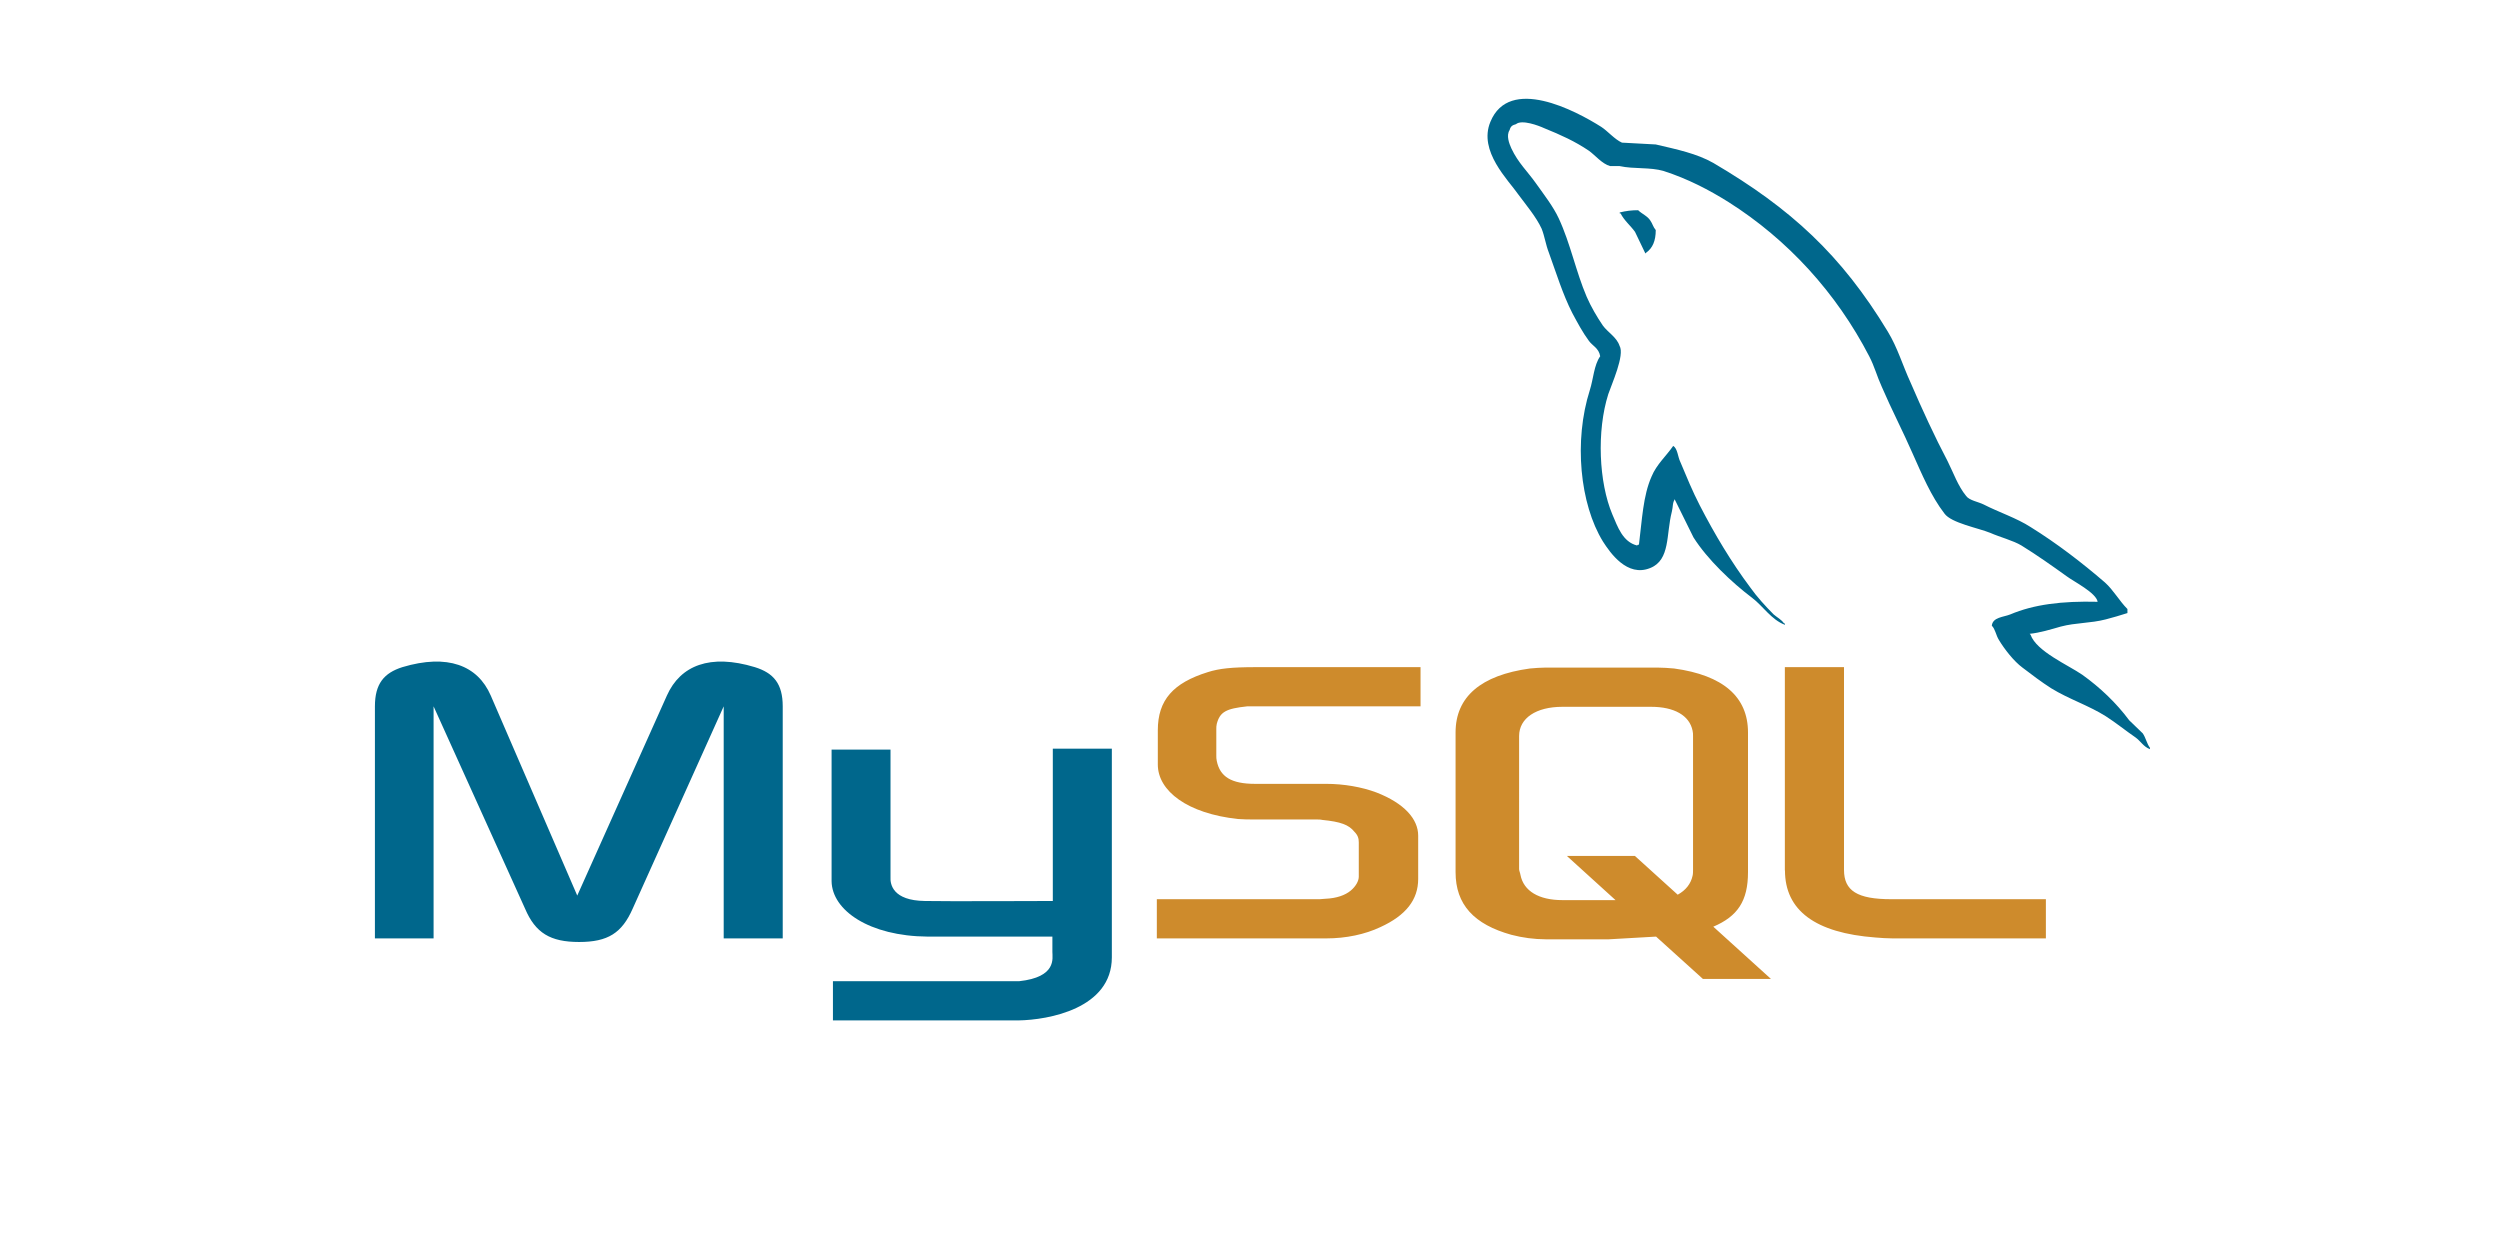
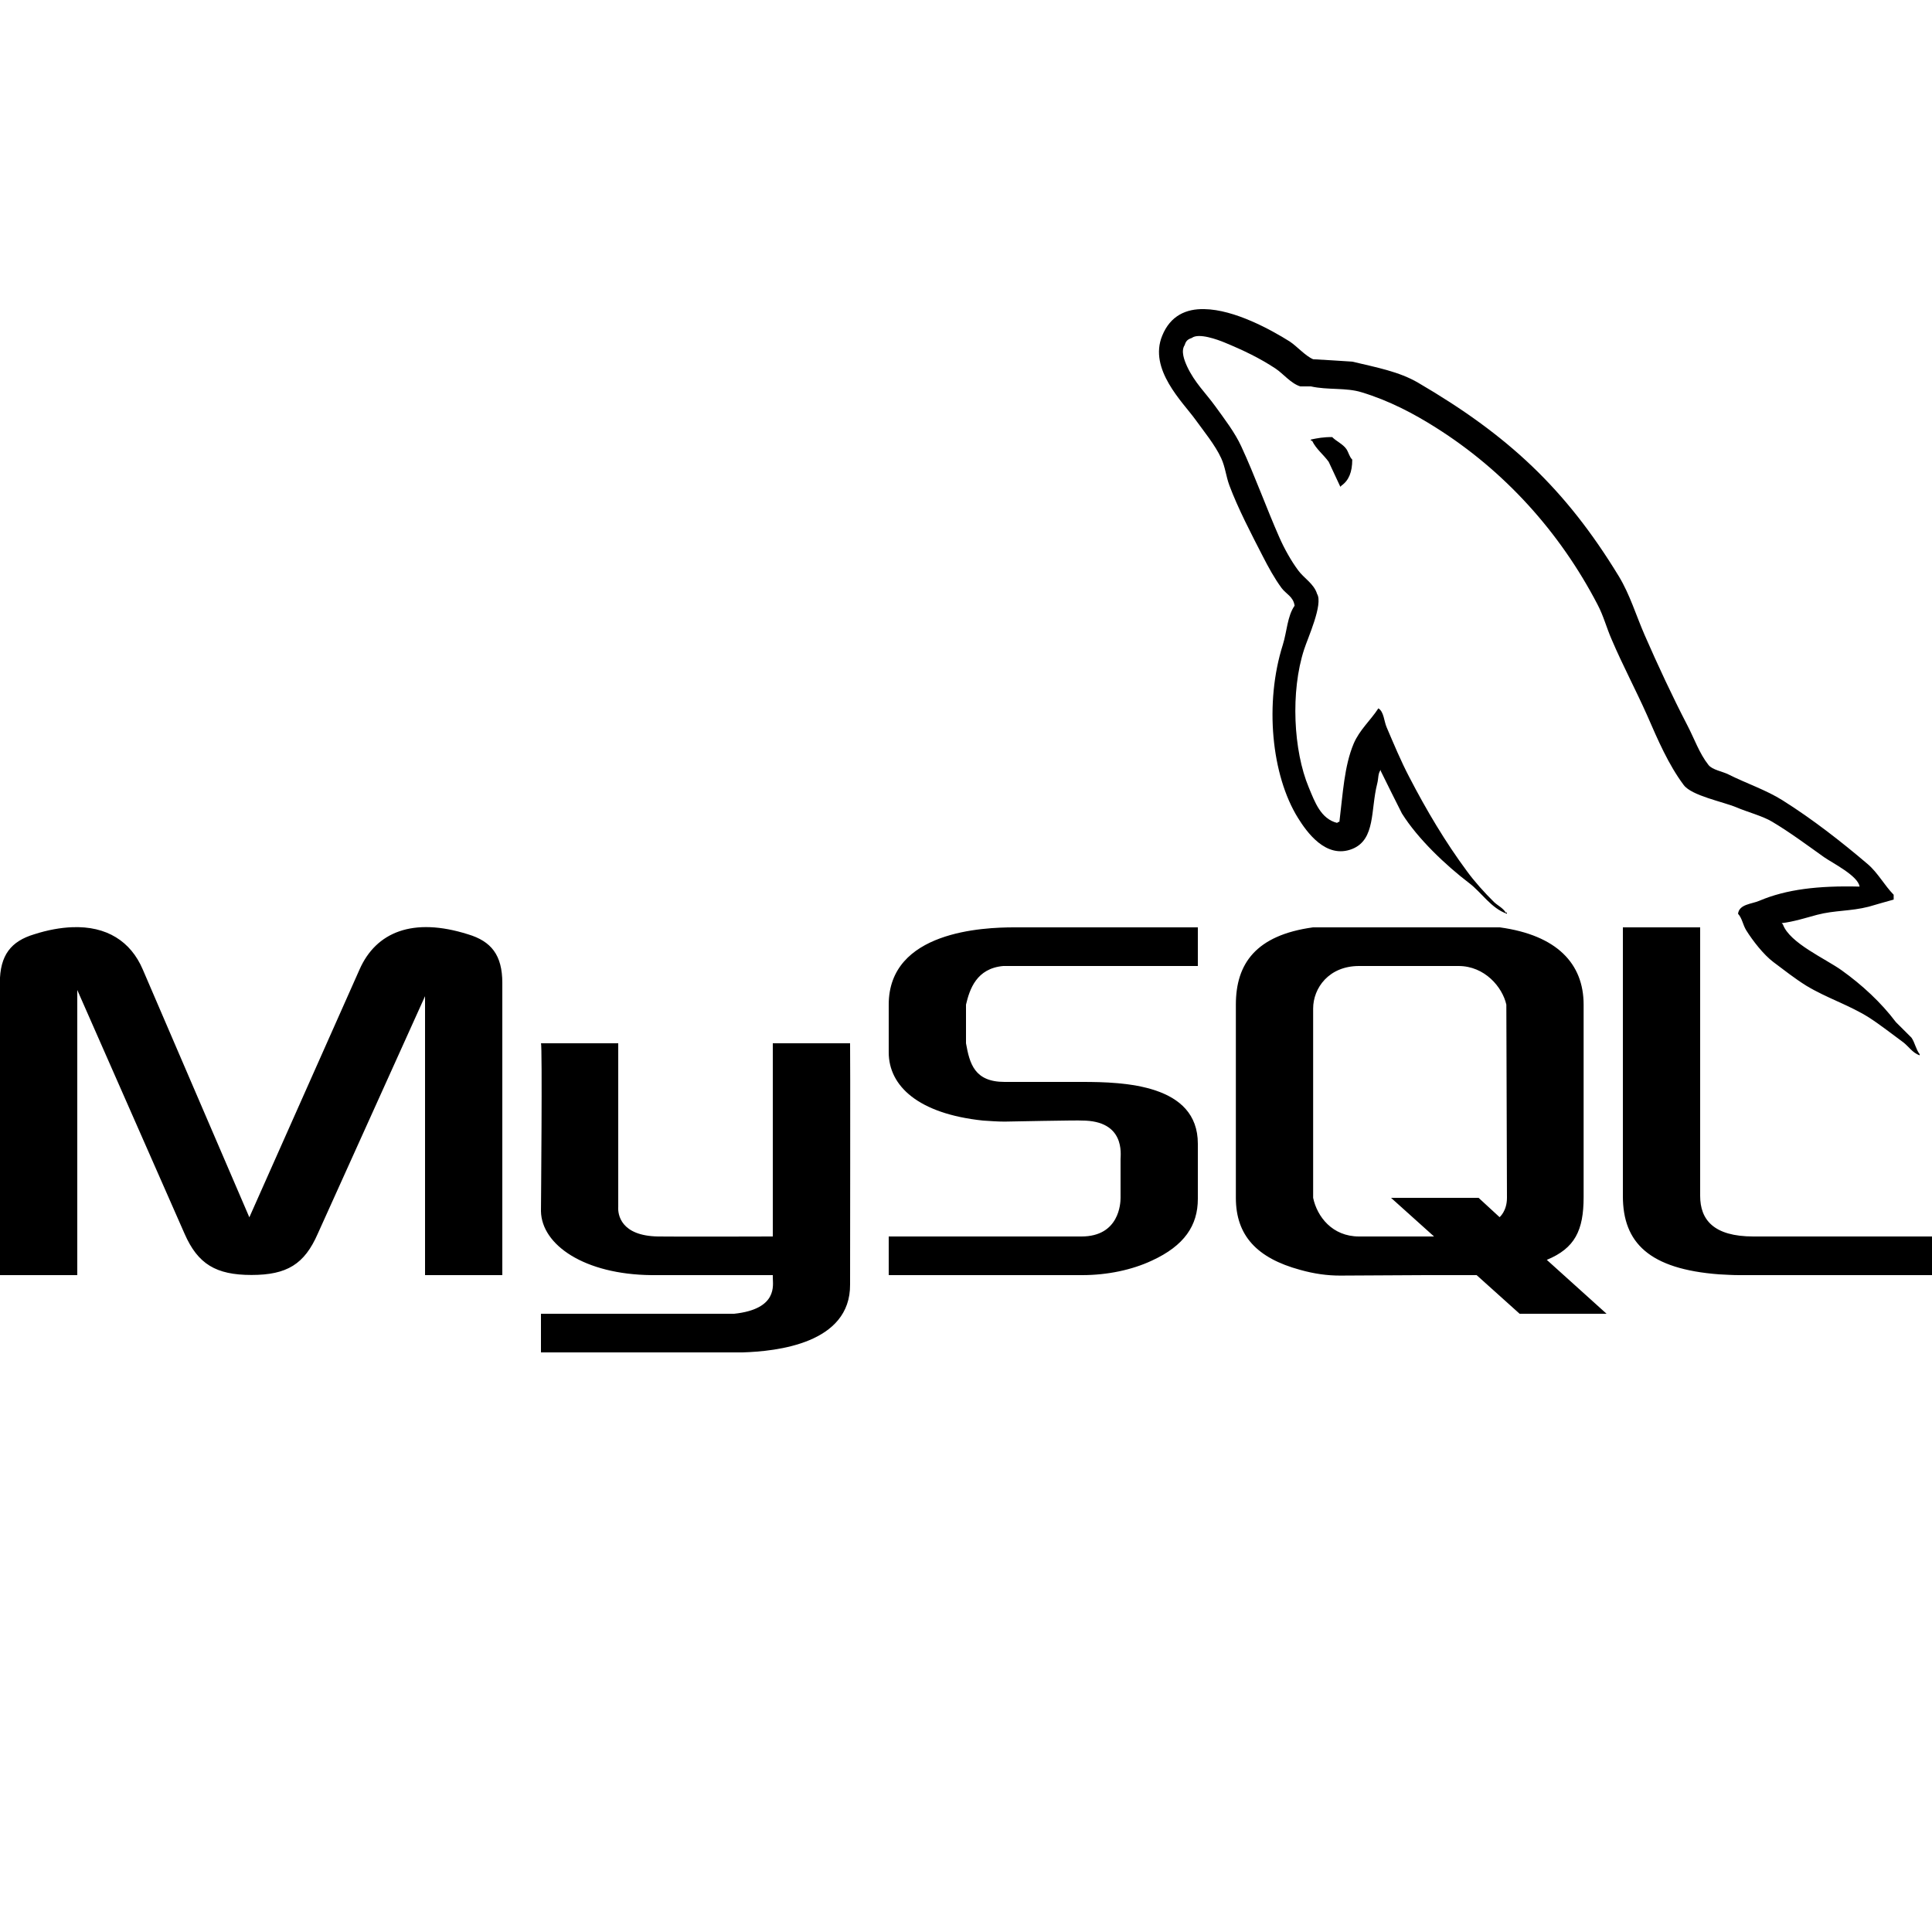
- <svg xmlns="http://www.w3.org/2000/svg" width="120" height="60" viewBox="0 0 9.252 4.626">
-   <g transform="matrix(.037376 0 0 .037376 1.069994 -1.319339)" fill-rule="evenodd">
-     <path d="M8.504 128.215h5.8v-22.977l9.058 20.033c1.026 2.408 2.5 3.3 5.354 3.3s4.24-.893 5.3-3.3l9.013-20.033v22.977h5.845v-22.977c0-2.23-.893-3.303-2.767-3.883-4.417-1.338-7.362-.178-8.7 2.81l-8.878 19.81-8.567-19.81c-1.294-2.988-4.284-4.148-8.745-2.81-1.83.58-2.722 1.652-2.722 3.883l-.001 22.977zm45.198-18.694h5.845v12.627c-.044.713.223 2.32 3.4 2.363 1.65.045 12.582 0 12.67 0v-15.08h5.845v20.658c0 5.086-6.3 6.2-9.236 6.246h-18.38v-3.88h18.427c3.748-.402 3.302-2.275 3.302-2.9v-1.518h-12.36c-5.756-.045-9.46-2.588-9.503-5.488v-13.03zm125.374-14.635c-3.568-.09-6.336.268-8.656 1.25-.668.27-1.74.27-1.828 1.116.357.355.4.936.713 1.428.535.893 1.473 2.096 2.32 2.72.938.715 1.875 1.428 2.855 2.053 1.74 1.07 3.703 1.695 5.398 2.766.982.625 1.963 1.428 2.945 2.098.5.357.803.938 1.428 1.16v-.135c-.312-.4-.402-.98-.713-1.428-.447-.445-.893-.848-1.34-1.293-1.293-1.74-2.9-3.258-4.64-4.506-1.428-.982-4.55-2.32-5.13-3.97l-.088-.09c.98-.09 2.14-.447 3.078-.715 1.518-.4 2.9-.312 4.46-.713.715-.18 1.428-.402 2.143-.625v-.4c-.803-.803-1.383-1.874-2.23-2.632-2.275-1.963-4.775-3.882-7.363-5.488-1.383-.892-3.168-1.473-4.64-2.23-.537-.268-1.428-.402-1.74-.848-.805-.98-1.25-2.275-1.83-3.436-1.293-2.454-2.543-5.175-3.658-7.763-.803-1.74-1.295-3.48-2.275-5.086-4.596-7.585-9.594-12.18-17.268-16.687-1.65-.937-3.613-1.34-5.7-1.83l-3.346-.18c-.715-.312-1.428-1.16-2.053-1.562-2.543-1.606-9.102-5.086-10.977-.49-1.205 2.9 1.785 5.755 2.8 7.228.76 1.026 1.74 2.186 2.277 3.346.3.758.4 1.562.713 2.365.713 1.963 1.383 4.15 2.32 5.98.5.937 1.025 1.92 1.65 2.767.357.49.982.714 1.115 1.517-.625.893-.668 2.23-1.025 3.347-1.607 5.042-.982 11.288 1.293 14.99.715 1.115 2.4 3.57 4.686 2.632 2.008-.803 1.56-3.346 2.14-5.577.135-.535.045-.892.312-1.25v.09l1.83 3.703c1.383 2.186 3.793 4.462 5.8 5.98 1.07.803 1.918 2.187 3.256 2.677v-.135h-.088c-.268-.4-.67-.58-1.027-.892-.803-.803-1.695-1.785-2.32-2.677-1.873-2.498-3.523-5.265-4.996-8.12-.715-1.383-1.34-2.9-1.918-4.283-.27-.536-.27-1.34-.715-1.606-.67.98-1.65 1.83-2.143 3.034-.848 1.918-.936 4.283-1.248 6.737-.18.045-.1 0-.18.09-1.426-.356-1.918-1.83-2.453-3.078-1.338-3.168-1.562-8.254-.402-11.913.312-.937 1.652-3.882 1.117-4.774-.27-.848-1.16-1.338-1.652-2.008-.58-.848-1.203-1.918-1.605-2.855-1.07-2.5-1.605-5.265-2.766-7.764-.537-1.16-1.473-2.365-2.232-3.435-.848-1.205-1.783-2.053-2.453-3.48-.223-.49-.535-1.294-.178-1.83.088-.357.268-.49.623-.58.58-.49 2.232.134 2.812.4 1.65.67 3.033 1.294 4.416 2.23.625.446 1.295 1.294 2.098 1.518h.938c1.428.312 3.033.09 4.37.49 2.365.76 4.506 1.874 6.426 3.08 5.844 3.703 10.664 8.968 13.92 15.26.535 1.026.758 1.963 1.25 3.034.938 2.187 2.098 4.417 3.033 6.56.938 2.097 1.83 4.24 3.168 5.98.67.937 3.346 1.427 4.55 1.918.893.4 2.275.76 3.08 1.25 1.516.937 3.033 2.008 4.46 3.034.713.534 2.945 1.65 3.078 2.54zm-45.5-38.772a7.09 7.09 0 0 0-1.828.223v.09h.088c.357.714.982 1.205 1.428 1.83l1.027 2.142.088-.09c.625-.446.938-1.16.938-2.23-.268-.312-.312-.625-.535-.937-.268-.446-.848-.67-1.206-1.026z" fill="#00678c" />
-     <path d="M85.916 128.215h16.776c1.963 0 3.838-.4 5.354-1.115 2.543-1.16 3.748-2.72 3.748-4.773v-4.283c0-1.65-1.383-3.213-4.148-4.283-1.428-.535-3.213-.848-4.953-.848h-7.05c-2.365 0-3.48-.715-3.793-2.275-.044-.178-.044-.357-.044-.535v-2.633c0-.135 0-.312.044-.49.312-1.205.937-1.518 3-1.74h17.177v-3.883h-16.33c-2.365 0-3.614.135-4.73.492-3.436 1.07-4.953 2.766-4.953 5.754v3.393c0 2.63 2.945 4.863 7.942 5.398.535.045 1.115.045 1.695.045h6.024c.223 0 .445 0 .623.045 1.83.178 2.633.49 3.168 1.158.357.357.447.67.447 1.072v3.39c0 .4-.268.938-.803 1.383s-1.385.758-2.5.803c-.223 0-.355.045-.58.045H85.916zm62.195-6.736c0 3.97 3 6.2 8.97 6.648.58.045 1.115.088 1.695.088h15.17v-3.88h-15.303c-3.393 0-4.686-.848-4.686-2.9v-20.078H148.1v20.123zm-32.615.177v-13.83c0-3.525 2.498-5.668 7.363-6.336.535-.045 1.07-.09 1.56-.09h11.064c.58 0 1.072.045 1.652.09 4.863.668 7.316 2.81 7.316 6.336v13.83c0 2.855-1.025 4.373-3.436 5.4l5.71 5.174h-6.736l-4.64-4.193-4.686.268h-6.246a13.66 13.66 0 0 1-3.391-.445c-3.7-1.028-5.53-2.99-5.53-6.204zm6.29-.31c0 .178.1.355.135.58.312 1.605 1.828 2.498 4.148 2.498h5.266l-4.818-4.373h6.736l4.238 3.838c.805-.447 1.295-1.072 1.473-1.875.045-.178.045-.4.045-.58v-13.252c0-.178 0-.355-.045-.535-.312-1.516-1.828-2.363-4.104-2.363h-8.79c-2.588 0-4.283 1.115-4.283 2.898z" fill="#ce8b2c" />
-   </g>
+ <svg xmlns="http://www.w3.org/2000/svg" fill="currentColor" viewBox="0 0 50 50" width="100px" height="100px">
+   <path d="M 31.168 8 C 30.699 7.988 30.289 8.168 30.078 8.688 C 29.719 9.559 30.613 10.41 30.934 10.855 C 31.156 11.164 31.445 11.512 31.605 11.859 C 31.711 12.09 31.727 12.32 31.816 12.562 C 32.039 13.16 32.395 13.84 32.68 14.395 C 32.824 14.676 32.984 14.969 33.168 15.219 C 33.281 15.371 33.473 15.441 33.504 15.676 C 33.316 15.941 33.305 16.352 33.199 16.688 C 32.723 18.191 32.902 20.062 33.594 21.172 C 33.809 21.516 34.312 22.246 35 21.969 C 35.602 21.723 35.469 20.961 35.641 20.285 C 35.68 20.137 35.656 20.023 35.734 19.922 L 35.734 19.953 C 35.914 20.32 36.098 20.688 36.281 21.051 C 36.691 21.707 37.414 22.391 38.023 22.855 C 38.34 23.094 38.59 23.508 39 23.648 L 39 23.617 L 38.969 23.617 C 38.891 23.492 38.766 23.441 38.664 23.344 C 38.426 23.109 38.16 22.816 37.965 22.547 C 37.406 21.793 36.914 20.965 36.469 20.105 C 36.254 19.695 36.066 19.242 35.887 18.824 C 35.816 18.66 35.816 18.418 35.672 18.332 C 35.473 18.641 35.184 18.887 35.031 19.25 C 34.789 19.828 34.754 20.535 34.664 21.266 C 34.609 21.285 34.633 21.27 34.605 21.297 C 34.18 21.191 34.027 20.754 33.871 20.379 C 33.473 19.43 33.395 17.898 33.75 16.809 C 33.84 16.523 34.25 15.633 34.086 15.371 C 34.008 15.109 33.742 14.961 33.598 14.762 C 33.414 14.516 33.234 14.191 33.109 13.906 C 32.781 13.164 32.473 12.305 32.125 11.555 C 31.961 11.195 31.684 10.836 31.453 10.516 C 31.199 10.164 30.918 9.906 30.719 9.477 C 30.652 9.328 30.555 9.086 30.66 8.93 C 30.691 8.824 30.738 8.781 30.844 8.746 C 31.02 8.609 31.512 8.789 31.699 8.867 C 32.188 9.07 32.598 9.266 33.012 9.539 C 33.211 9.672 33.41 9.926 33.652 10 L 33.926 10 C 34.359 10.098 34.84 10.027 35.238 10.152 C 35.949 10.367 36.586 10.703 37.16 11.066 C 38.922 12.176 40.363 13.758 41.344 15.645 C 41.504 15.949 41.574 16.242 41.715 16.562 C 41.992 17.211 42.348 17.883 42.629 18.516 C 42.906 19.152 43.18 19.789 43.574 20.316 C 43.781 20.594 44.586 20.746 44.949 20.898 C 45.203 21.008 45.625 21.121 45.863 21.266 C 46.328 21.543 46.773 21.875 47.207 22.184 C 47.426 22.336 48.09 22.668 48.125 22.945 C 47.051 22.918 46.23 23.016 45.531 23.312 C 45.332 23.398 45.012 23.398 44.98 23.648 C 45.086 23.762 45.105 23.934 45.191 24.074 C 45.359 24.344 45.641 24.707 45.895 24.898 C 46.172 25.105 46.453 25.328 46.75 25.512 C 47.273 25.828 47.859 26.012 48.367 26.332 C 48.664 26.523 48.965 26.762 49.254 26.973 C 49.398 27.082 49.492 27.246 49.68 27.312 L 49.68 27.281 C 49.582 27.156 49.559 26.984 49.469 26.855 L 49.066 26.453 C 48.68 25.941 48.188 25.488 47.664 25.113 C 47.246 24.812 46.312 24.406 46.141 23.922 L 46.109 23.891 C 46.402 23.859 46.75 23.75 47.023 23.676 C 47.484 23.555 47.891 23.586 48.363 23.465 C 48.578 23.402 48.793 23.34 49.008 23.281 L 49.008 23.156 C 48.77 22.914 48.598 22.586 48.336 22.363 C 47.652 21.781 46.906 21.199 46.137 20.715 C 45.711 20.445 45.184 20.27 44.734 20.043 C 44.582 19.965 44.316 19.926 44.215 19.797 C 43.977 19.496 43.848 19.113 43.664 18.762 C 43.281 18.023 42.906 17.219 42.566 16.441 C 42.336 15.914 42.184 15.391 41.895 14.914 C 40.508 12.637 39.016 11.258 36.703 9.906 C 36.211 9.617 35.621 9.508 34.996 9.359 C 34.656 9.336 34.324 9.316 33.984 9.297 C 33.781 9.211 33.566 8.961 33.375 8.836 C 32.895 8.535 31.949 8.012 31.168 8 Z M 34.477 11.312 C 34.254 11.309 34.094 11.34 33.926 11.375 L 33.926 11.406 L 33.957 11.406 C 34.062 11.625 34.254 11.766 34.387 11.953 C 34.488 12.168 34.586 12.383 34.688 12.598 L 34.719 12.566 C 34.906 12.434 34.996 12.219 34.996 11.895 C 34.918 11.816 34.906 11.715 34.844 11.621 C 34.754 11.492 34.586 11.422 34.477 11.312 Z M 1.867 23.996 C 1.566 24.008 1.238 24.066 0.883 24.18 C 0.289 24.359 -0.004 24.715 -0.004 25.438 L -0.004 33 L 2 33 L 2 25.621 L 4.777 31.93 C 5.121 32.715 5.59 32.996 6.508 32.996 C 7.43 32.996 7.879 32.715 8.223 31.93 L 11 25.781 L 11 33 L 13 33 L 13 25.438 C 13 24.715 12.711 24.359 12.113 24.18 C 10.691 23.73 9.734 24.117 9.305 25.09 L 6.453 31.504 L 3.695 25.09 C 3.383 24.359 2.758 23.961 1.867 23.996 Z M 26.246 24 C 25.457 24 23 24.094 23 26 L 23 27.234 C 23 28.109 23.77 28.824 25.438 29 C 25.625 29.012 25.812 29.027 26 29.027 C 26 29.027 27.945 28.988 28 29 C 29.125 29 29 29.875 29 30 L 29 31 C 29 31.137 28.969 32 27.988 32 L 23 32 L 23 33 L 28.008 33 C 28.664 33 29.301 32.863 29.809 32.625 C 30.652 32.238 31 31.715 31 31.027 L 31 29.598 C 31 28.062 29.094 28 28 28 L 26 28 C 25.215 28 25.094 27.523 25 27 L 25 26 C 25.094 25.602 25.27 25.062 25.965 25 L 31 25 L 31 24 Z M 33.98 24 C 32.504 24.203 31.984 24.938 31.984 26 L 31.984 31 C 31.984 31.973 32.527 32.559 33.645 32.863 C 34.02 32.969 34.359 33.012 34.68 33.012 L 36.906 33 L 38.215 33 L 39.328 34 L 41.578 34 L 40.031 32.605 C 40.758 32.305 40.984 31.844 40.984 30.98 L 40.984 26 C 40.984 24.938 40.293 24.203 38.816 24 Z M 42 24 L 42 30.957 C 42 32.164 42.684 32.844 44.492 32.98 C 44.66 32.988 44.832 33 45 33 L 50 33 L 50 32 L 45.379 32 C 44.348 32 44 31.566 44 30.949 L 44 24 Z M 35.172 25 L 37.746 25 C 38.426 25 38.883 25.547 38.984 26 C 38.984 26 39 30.656 39 31 C 39 31.344 38.809 31.5 38.809 31.5 L 38.266 31 L 36 31 L 37.113 32 L 35.172 32 C 34.477 32 34.086 31.484 33.984 31 L 33.984 26.102 C 33.984 25.57 34.391 25 35.172 25 Z M 14 27 C 14.039 27.039 14 31.262 14 31.344 C 14.016 32.219 15.125 32.984 16.863 33 L 20 33 L 20 33.066 C 20 33.254 20.137 33.879 19 34 C 18.988 34 14.012 34 14 34 L 14 35 L 19.215 35 C 20.098 34.973 22.012 34.773 22 33.242 C 22 33.215 22.008 27 22 27 L 20 27 L 20 32 C 19.969 32 17.523 32.008 17.031 32 C 16.066 31.984 15.984 31.434 16 31.223 L 16 27 Z" />
</svg>
